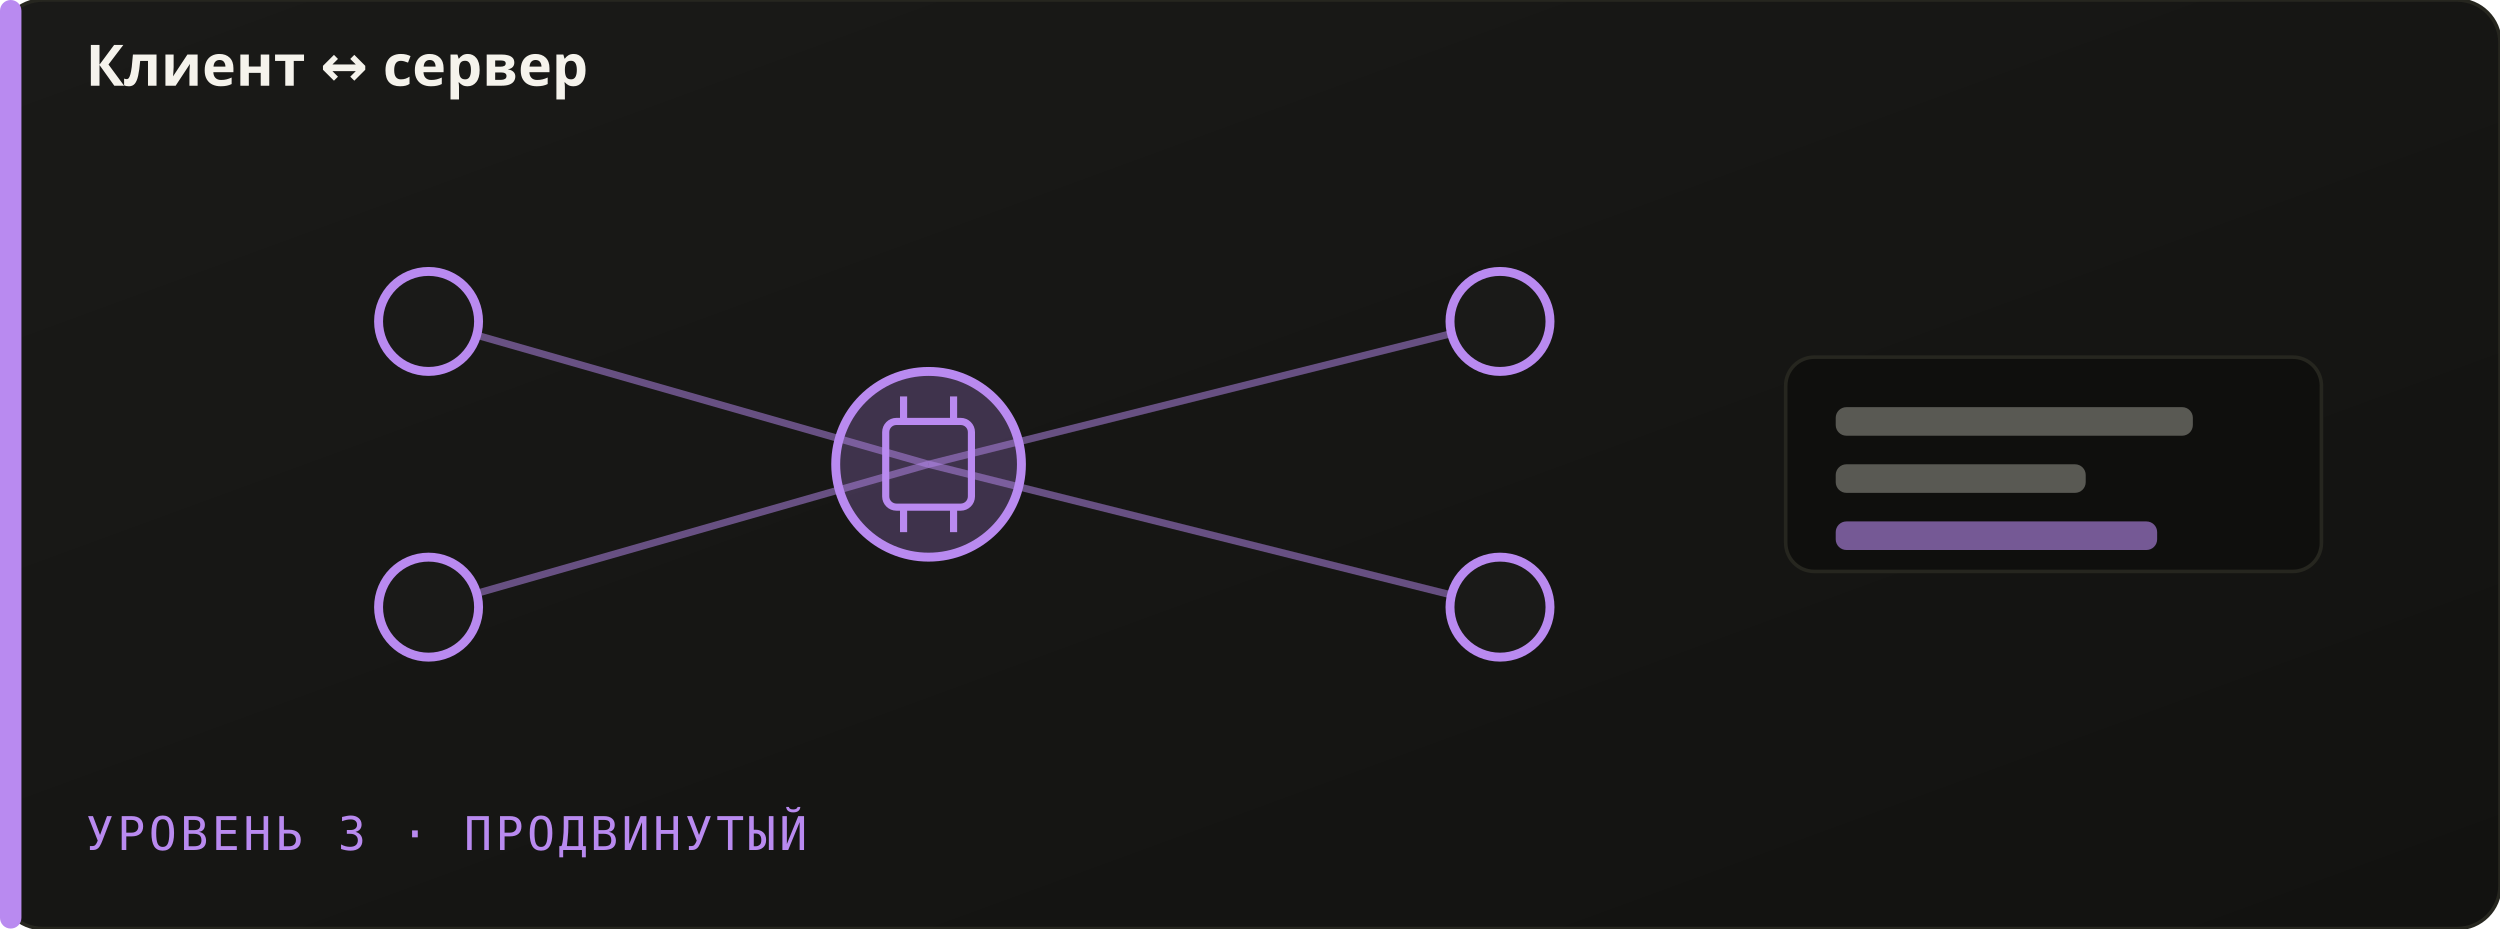
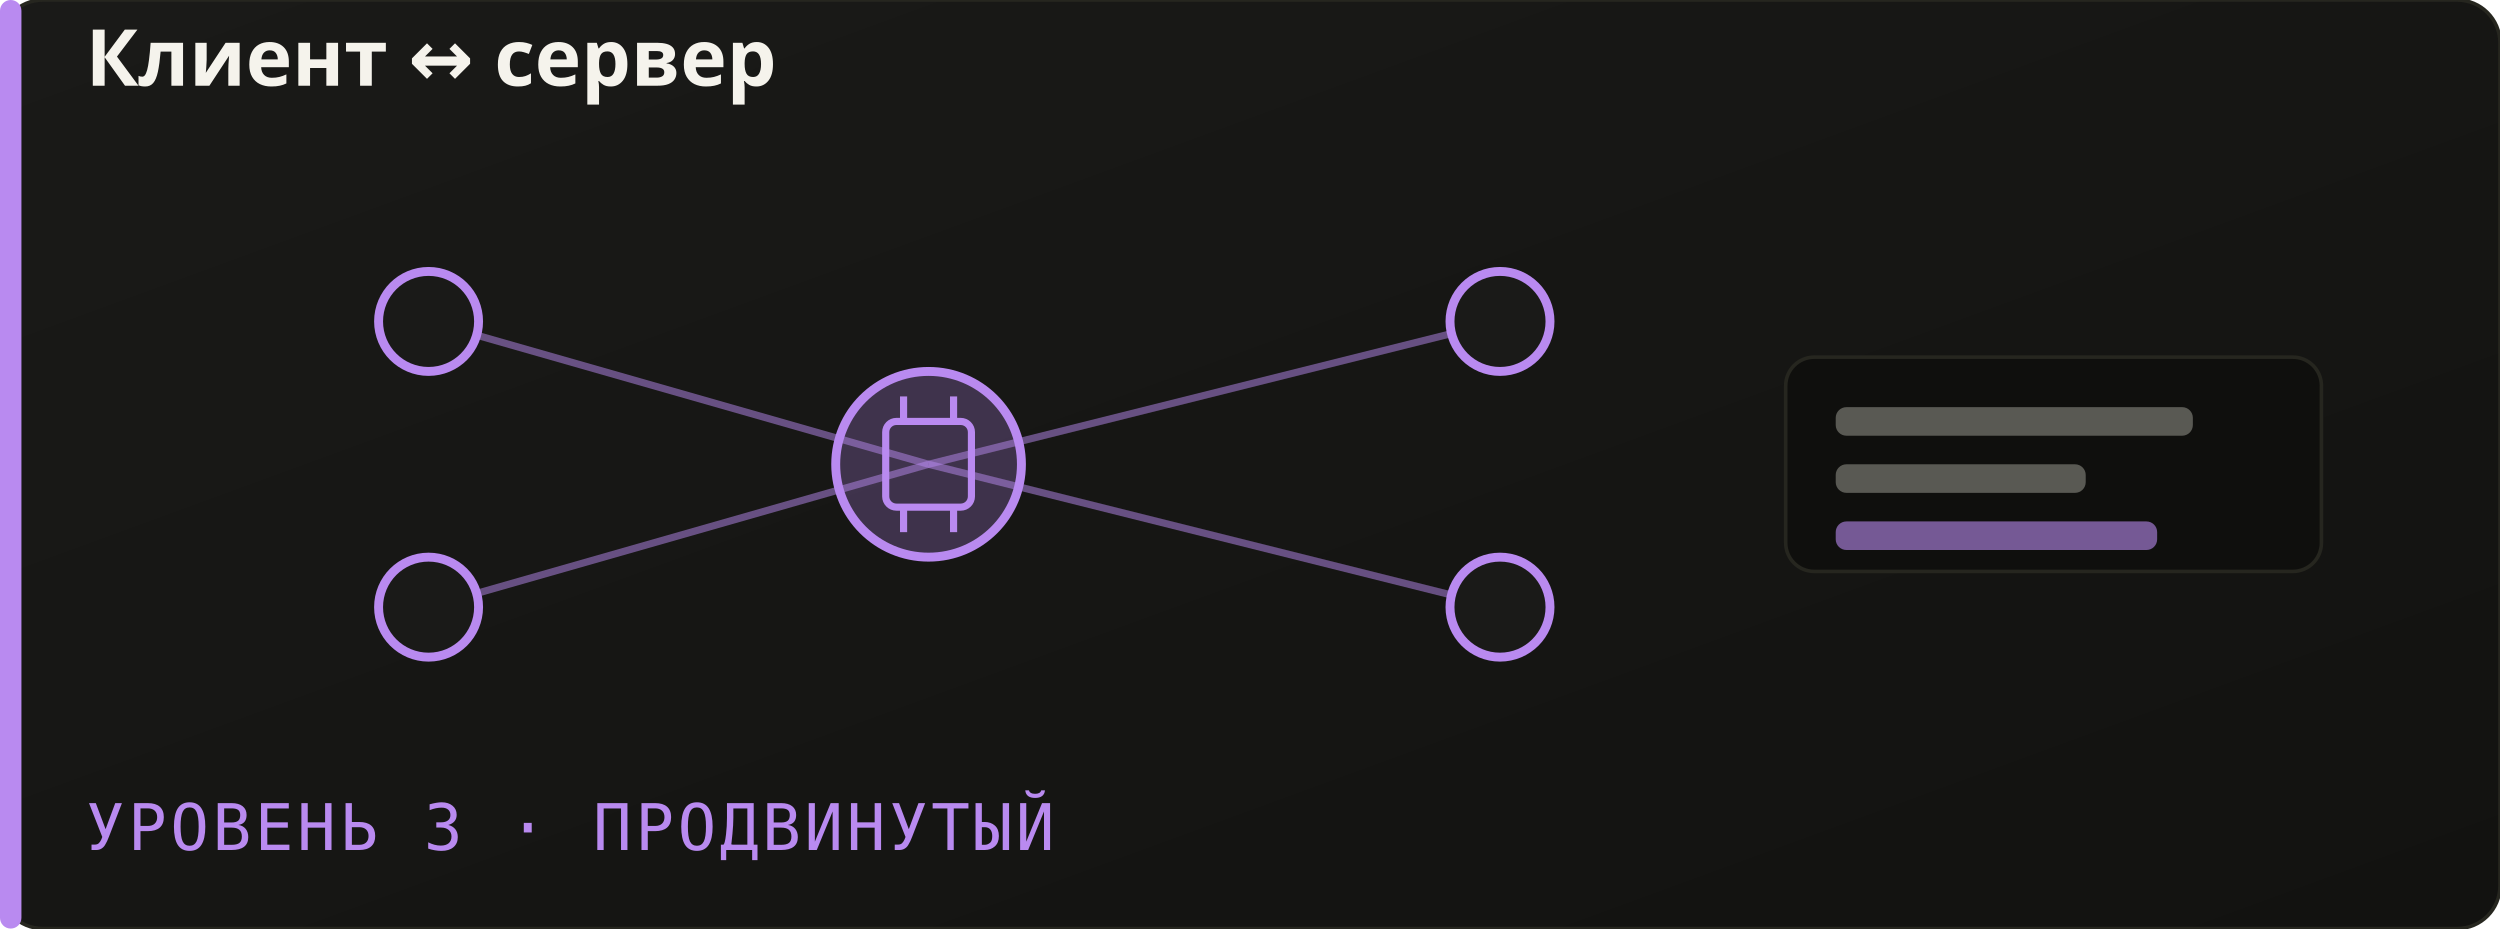
<svg xmlns="http://www.w3.org/2000/svg" viewBox="0 0 700 260">
  <defs>
    <linearGradient id="bg" x1="0" y1="0" x2="1" y2="1">
      <stop offset="0%" stop-color="#1a1a18" />
      <stop offset="100%" stop-color="#121210" />
    </linearGradient>
  </defs>
  <rect width="700" height="260" rx="12" fill="url(#bg)" stroke="#26261f" />
  <rect x="0" y="0" width="6" height="260" rx="3" fill="#b98af0" />
  <line x1="260" y1="130" x2="120" y2="90" stroke="#b98af0" stroke-opacity="0.5" stroke-width="2" />
  <line x1="260" y1="130" x2="120" y2="170" stroke="#b98af0" stroke-opacity="0.5" stroke-width="2" />
  <line x1="260" y1="130" x2="420" y2="90" stroke="#b98af0" stroke-opacity="0.5" stroke-width="2" />
  <line x1="260" y1="130" x2="420" y2="170" stroke="#b98af0" stroke-opacity="0.5" stroke-width="2" />
  <circle cx="260" cy="130" r="26" fill="#b98af0" fill-opacity="0.25" stroke="#b98af0" stroke-width="2.5" />
  <g stroke="#b98af0" stroke-width="2" fill="none">
    <rect x="248" y="118" width="24" height="24" rx="3" />
    <line x1="253" y1="118" x2="253" y2="111" />
    <line x1="267" y1="118" x2="267" y2="111" />
    <line x1="253" y1="142" x2="253" y2="149" />
    <line x1="267" y1="142" x2="267" y2="149" />
  </g>
  <circle cx="120" cy="90" r="14" fill="#1a1a18" stroke="#b98af0" stroke-width="2.5" />
  <circle cx="120" cy="170" r="14" fill="#1a1a18" stroke="#b98af0" stroke-width="2.5" />
  <circle cx="420" cy="90" r="14" fill="#1a1a18" stroke="#b98af0" stroke-width="2.5" />
  <circle cx="420" cy="170" r="14" fill="#1a1a18" stroke="#b98af0" stroke-width="2.5" />
  <rect x="500" y="100" width="150" height="60" rx="8" fill="#0f0f0d" stroke="#26261f" />
  <rect x="514" y="114" width="100" height="8" rx="3" fill="#8a8a82" fill-opacity="0.6" />
  <rect x="514" y="130" width="70" height="8" rx="3" fill="#8a8a82" fill-opacity="0.6" />
  <rect x="514" y="146" width="90" height="8" rx="3" fill="#b98af0" fill-opacity="0.6" />
-   <text x="24" y="238" font-family="monospace" font-size="13" fill="#b98af0" letter-spacing="1">УРОВЕНЬ 3 · ПРОДВИНУТЫЙ</text>
-   <text x="24" y="24" font-family="sans-serif" font-size="16" fill="#F5F3EC" font-weight="600">Клиент ↔ сервер</text>
+   <text x="24" y="238" font-family="monospace" font-size="18" fill="#b98af0" letter-spacing="1">УРОВЕНЬ 3 · ПРОДВИНУТЫЙ</text>
+   <text x="24" y="24" font-family="sans-serif" font-size="22" fill="#F5F3EC" font-weight="600">Клиент ↔ сервер</text>
</svg>
